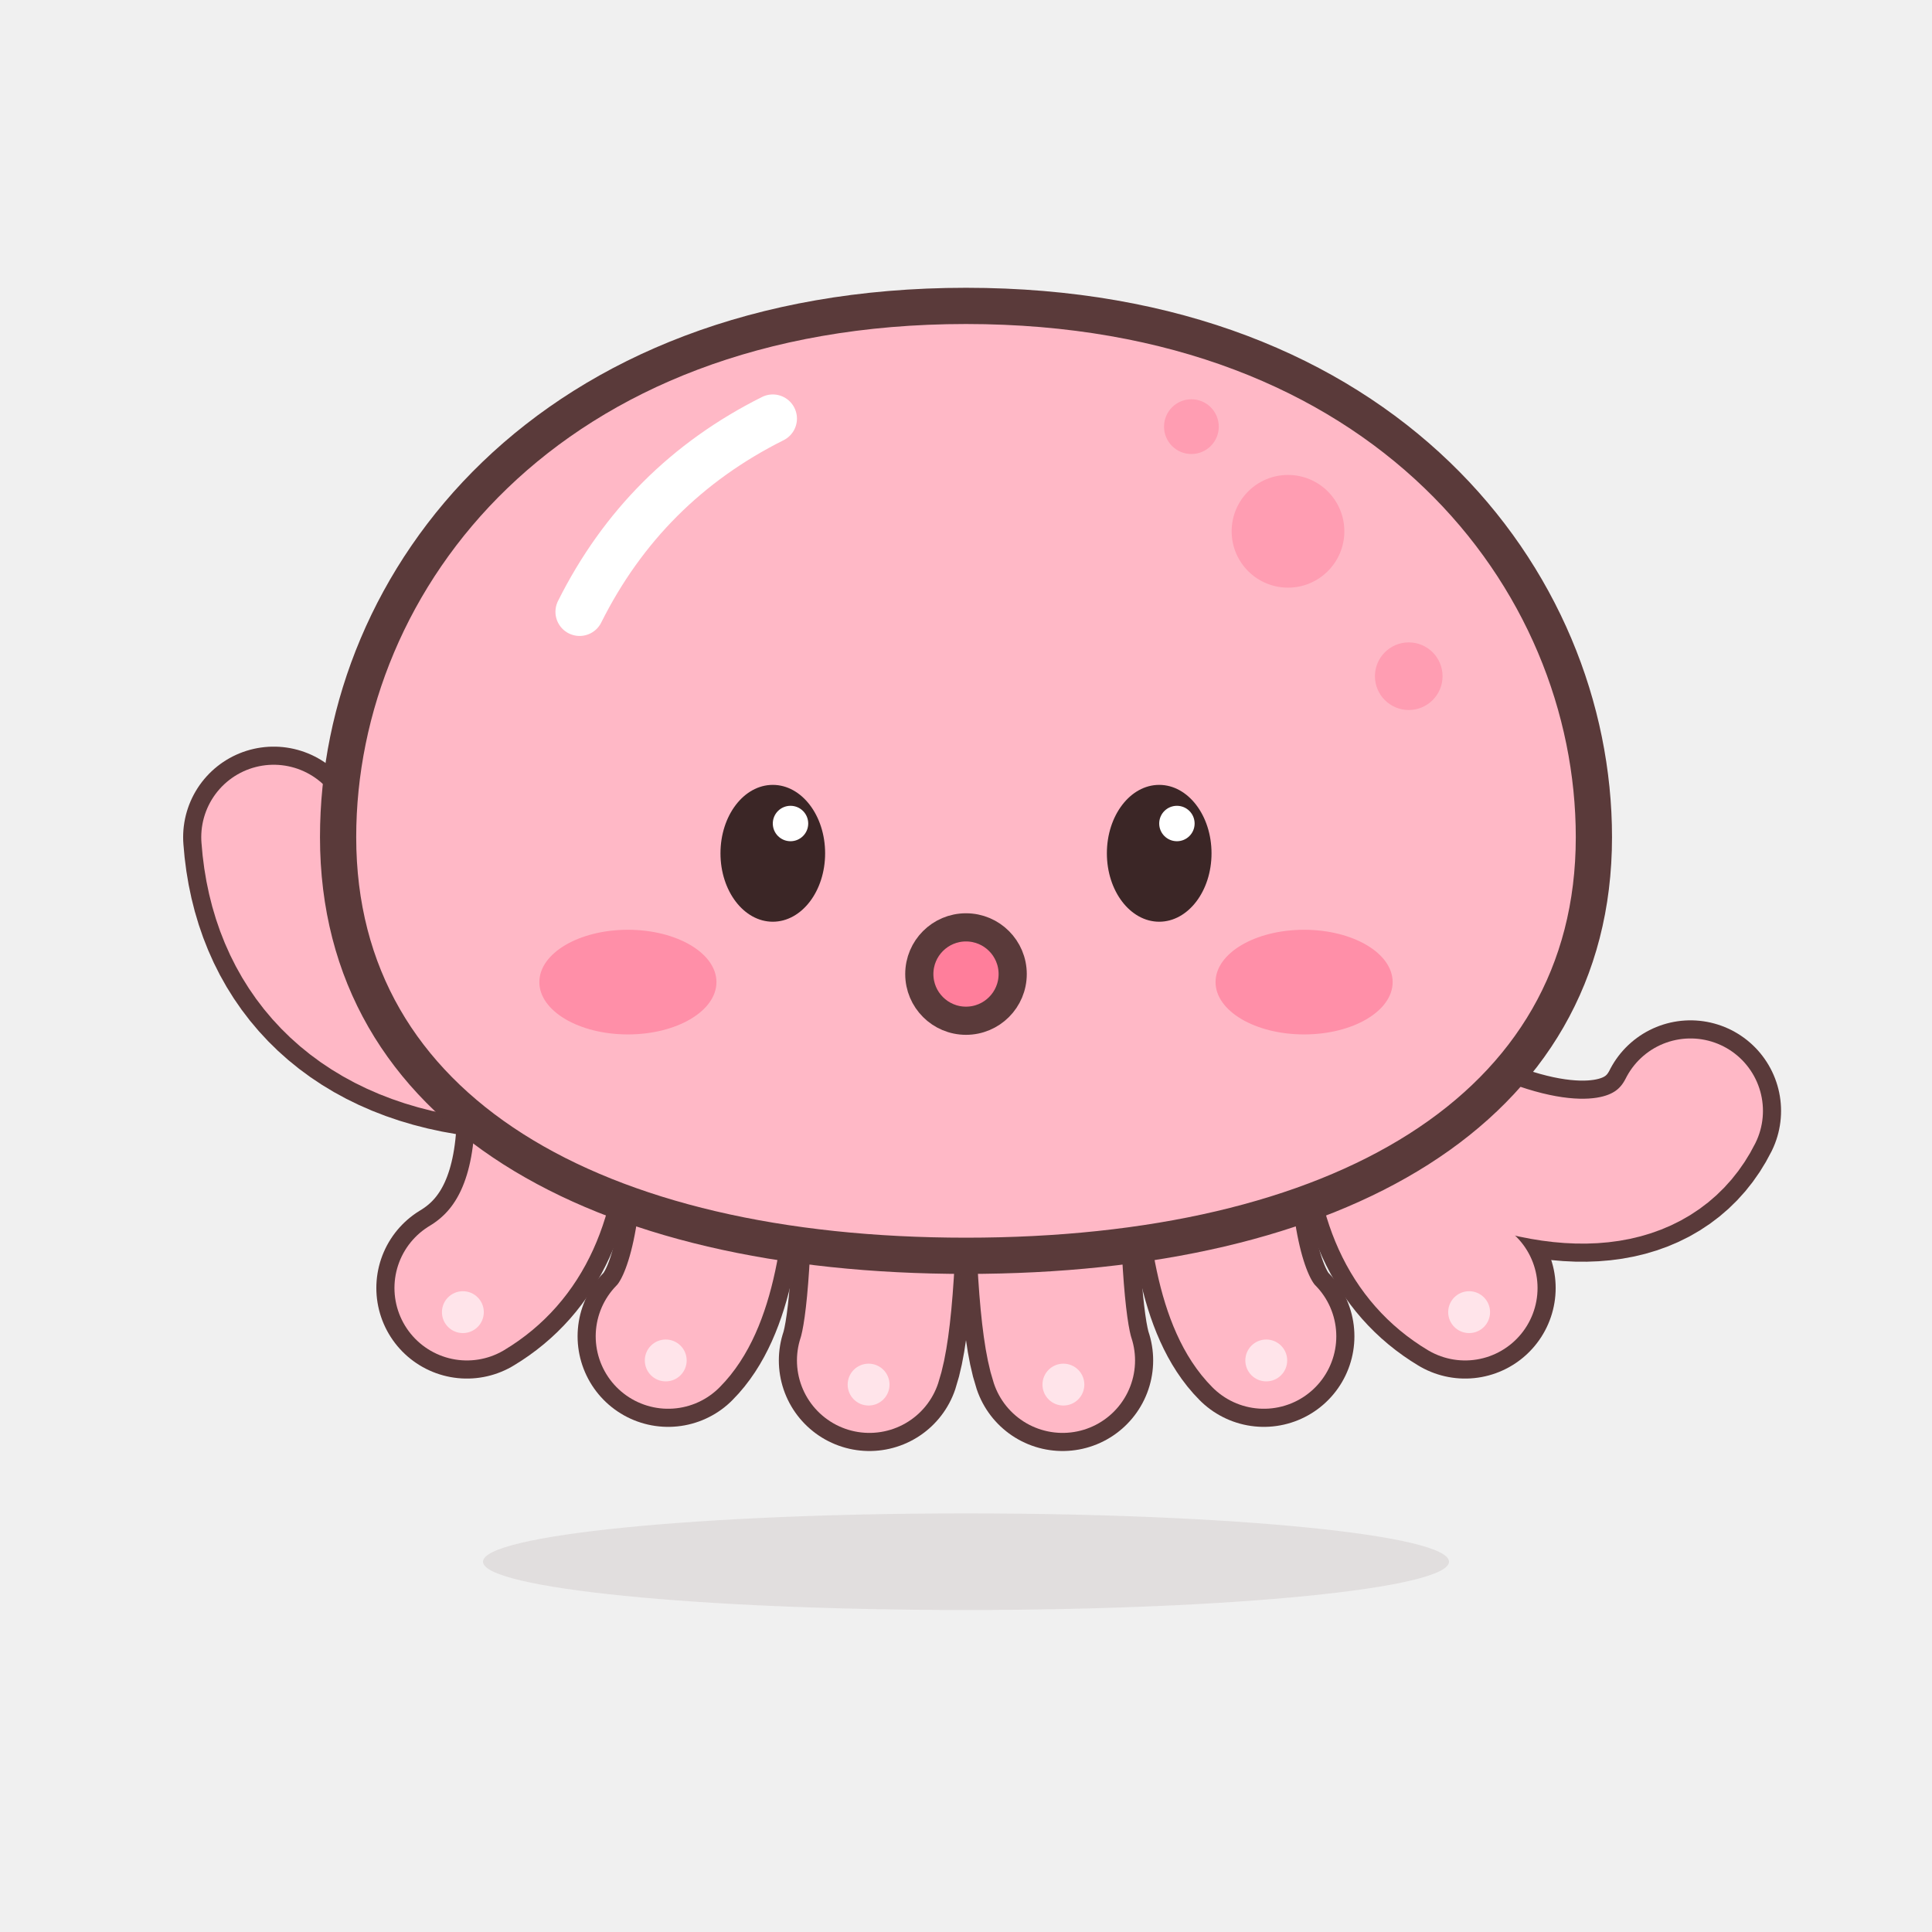
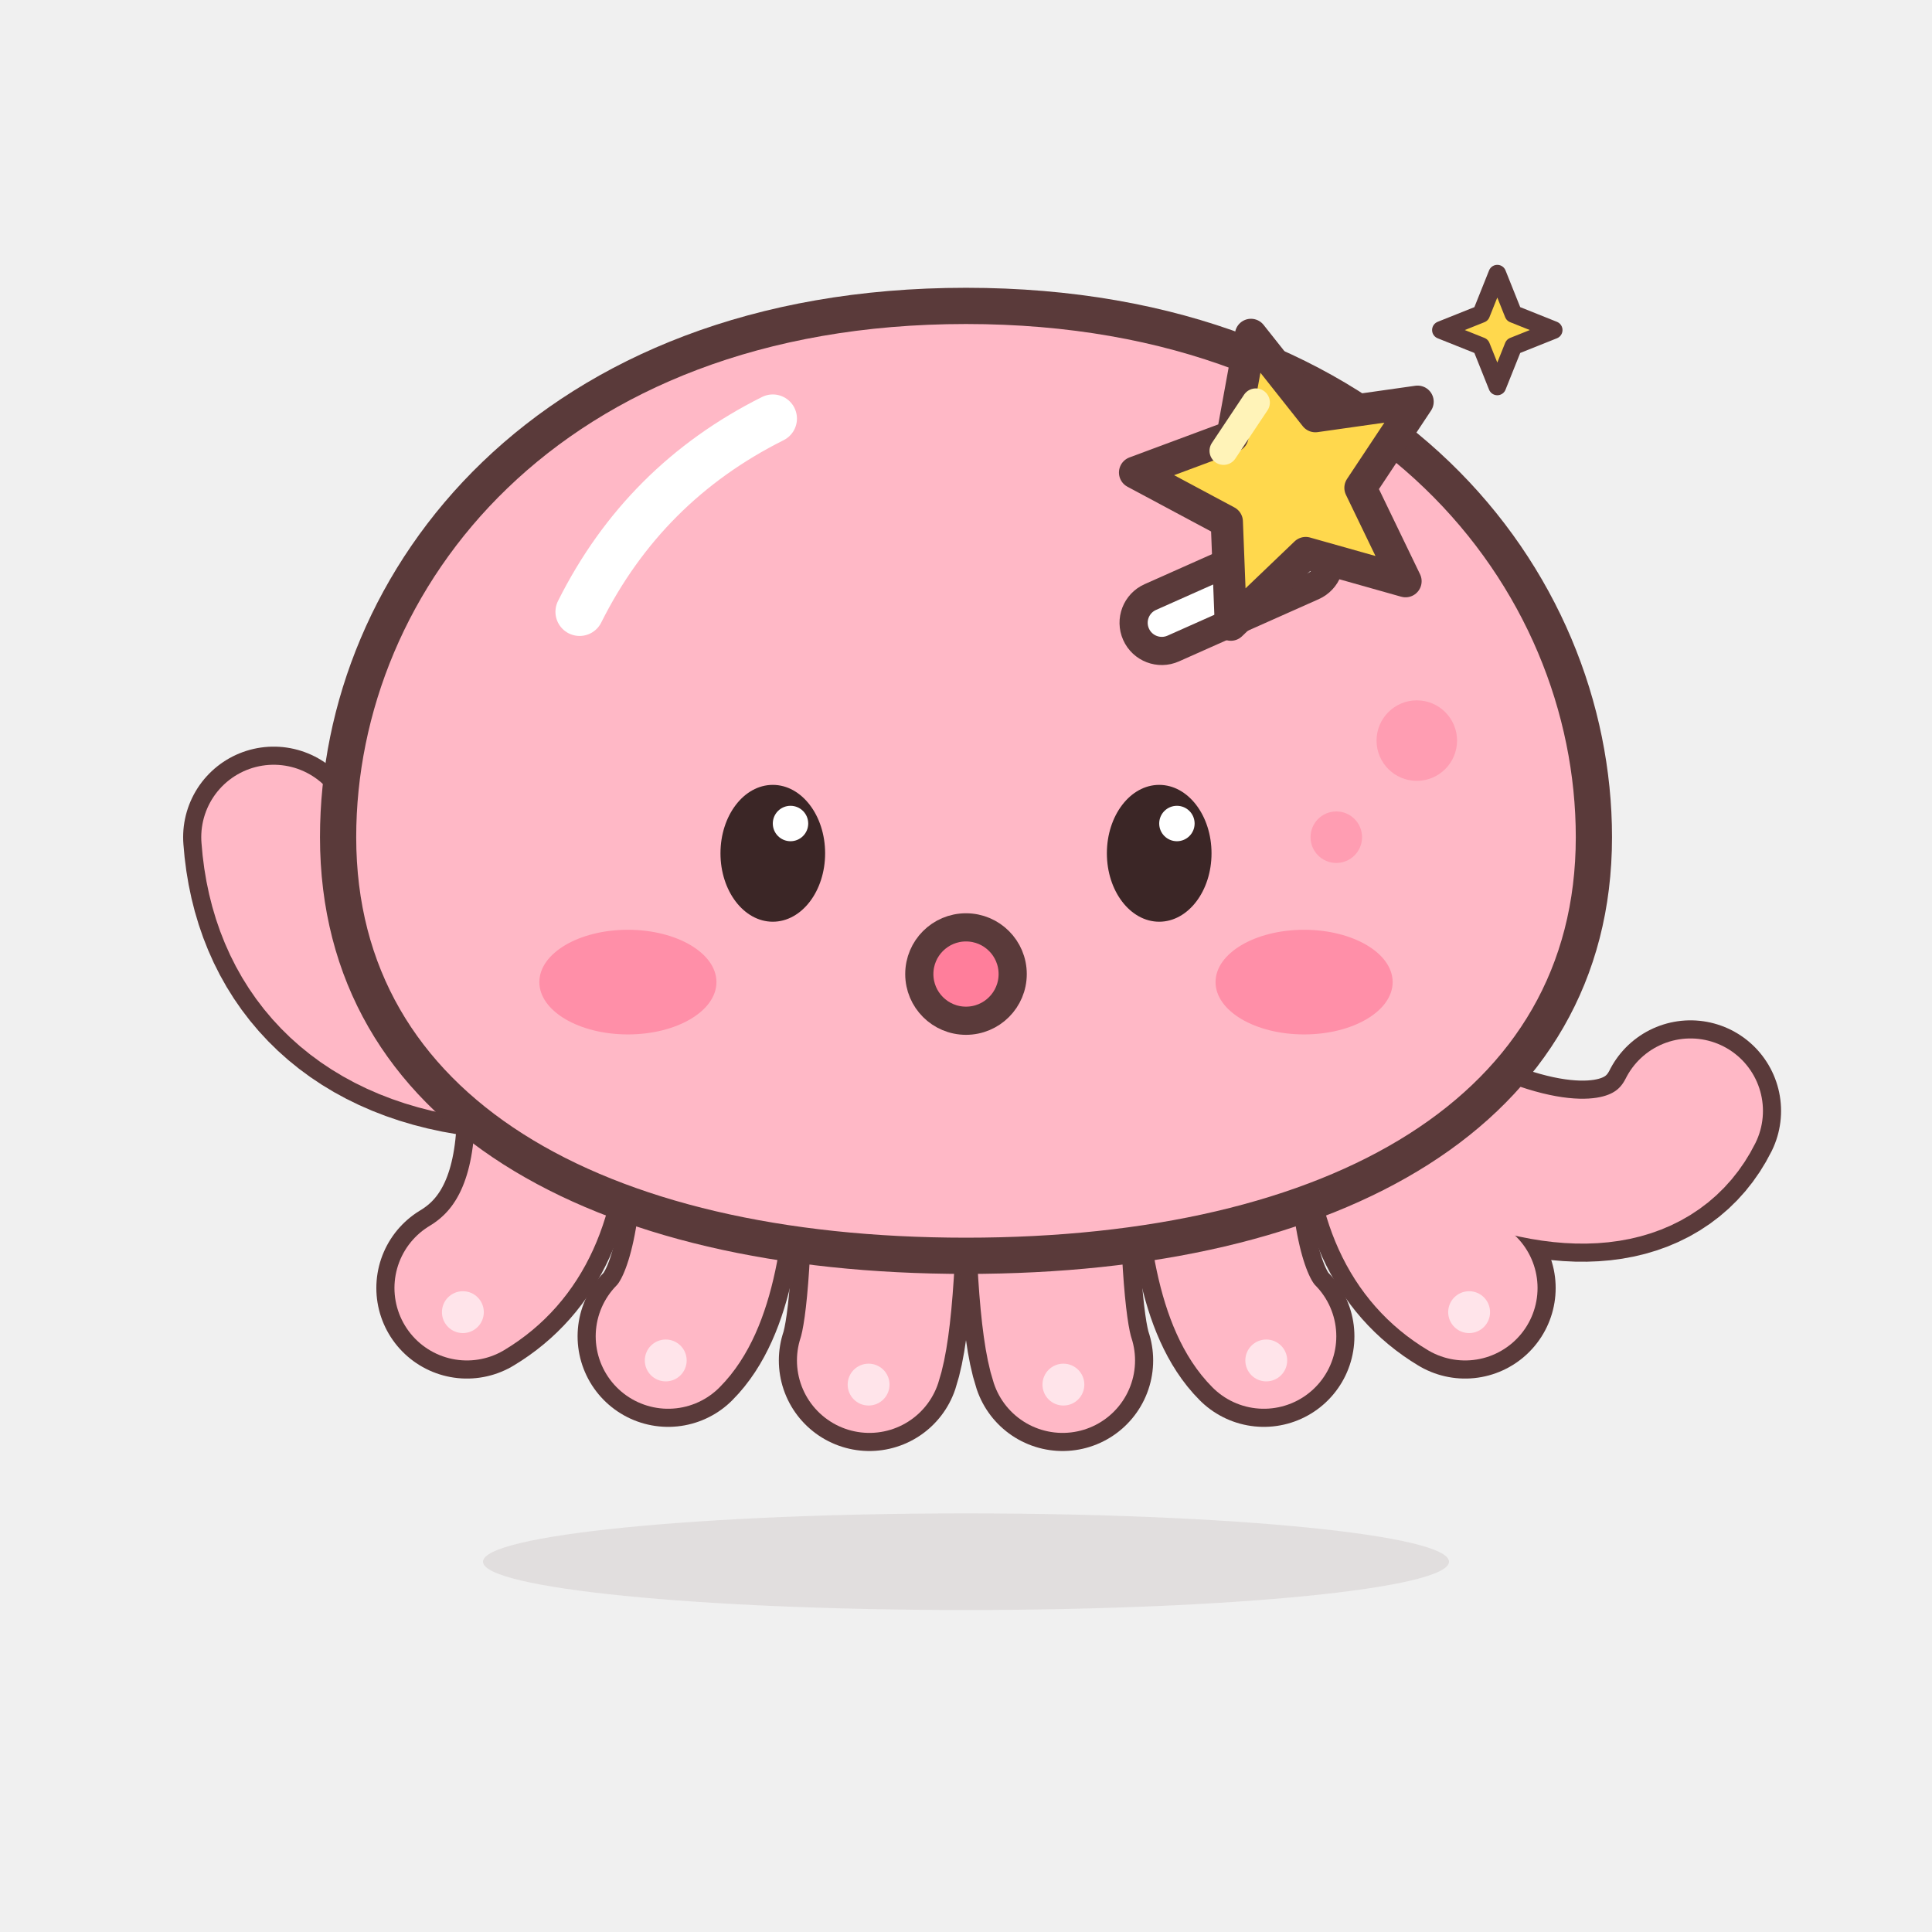
<svg xmlns="http://www.w3.org/2000/svg" viewBox="0 0 240 240" width="240" height="240">
  <ellipse cx="120" cy="194" rx="60" ry="6" fill="#5A3A3A" opacity="0.10" />
  <g fill="none" stroke-linecap="round" stroke-linejoin="round">
    <g stroke="#5A3A3A" stroke-width="22.5">
      <path d="M68 138 Q 68 154, 58 160" />
      <path d="M89 138 Q 89 160, 83 166" />
      <path d="M110 138 Q 110 163, 108 169" />
      <path d="M130 138 Q 130 163, 132 169" />
      <path d="M151 138 Q 151 160, 157 166" />
      <path d="M172 138 Q 172 154, 182 160" />
      <path d="M60 130 C 44 128, 35 118, 34 104" />
      <path d="M182 142 C 196 148, 206 146, 210 138" />
    </g>
    <g stroke="#FFB8C6" stroke-width="18">
      <path d="M68 138 Q 68 154, 58 160" />
      <path d="M89 138 Q 89 160, 83 166" />
      <path d="M110 138 Q 110 163, 108 169" />
      <path d="M130 138 Q 130 163, 132 169" />
      <path d="M151 138 Q 151 160, 157 166" />
      <path d="M172 138 Q 172 154, 182 160" />
      <path d="M60 130 C 44 128, 35 118, 34 104" />
      <path d="M182 142 C 196 148, 206 146, 210 138" />
    </g>
  </g>
  <g fill="#FFE4EA">
    <circle cx="57.5" cy="163" r="2.6" />
    <circle cx="82.7" cy="169" r="2.6" />
    <circle cx="107.9" cy="172" r="2.6" />
    <circle cx="132.1" cy="172" r="2.6" />
    <circle cx="157.3" cy="169" r="2.6" />
    <circle cx="182.5" cy="163" r="2.6" />
  </g>
  <path d="M120 38 C 172 38, 198 72, 198 104 C 198 138, 166 156, 120 156 C 74 156, 42 138, 42 104 C 42 72, 68 38, 120 38 Z" fill="#FFB8C6" stroke="#5A3A3A" stroke-width="4.5" />
  <g fill="#FF9DB2">
-     <circle cx="160" cy="66" r="7" />
-     <circle cx="175" cy="84" r="4.2" />
-     <circle cx="148" cy="53" r="3.4" />
+     <circle cx="176" cy="92" r="5" />
+     <circle cx="166" cy="104" r="3.2" />
  </g>
+   <rect x="140" y="70" width="26" height="7" rx="3.5" transform="rotate(-24 153 73.5)" fill="#FFFFFF" stroke="#5A3A3A" stroke-width="3.5" />
+   <polygon points="155.4,41.6 163.4,51.7 176.1,49.9 169.0,60.6 174.6,72.2 162.2,68.7 152.9,77.6 152.4,64.8 141.0,58.7 153.1,54.2" fill="#FFD84D" stroke="#5A3A3A" stroke-width="4" stroke-linejoin="round" />
+   <path d="M152 56 L 156 50" stroke="#FFF3B8" stroke-width="3.5" stroke-linecap="round" />
+   <path d="M186 34 l 2 5 5 2 -5 2 -2 5 -2 -5 -5 -2 5 -2 z" fill="#FFD84D" stroke="#5A3A3A" stroke-width="2.2" stroke-linejoin="round" />
  <path d="M72 76 Q 80 60, 96 52" fill="none" stroke="#FFFFFF" stroke-width="6" stroke-linecap="round" />
  <ellipse cx="78" cy="122" rx="11" ry="6.5" fill="#FF8FA8" />
  <ellipse cx="162" cy="122" rx="11" ry="6.5" fill="#FF8FA8" />
  <ellipse cx="96" cy="106" rx="6.5" ry="8.5" fill="#3B2626" />
  <ellipse cx="144" cy="106" rx="6.5" ry="8.5" fill="#3B2626" />
  <circle cx="98.2" cy="102.3" r="2.2" fill="#FFFFFF" />
  <circle cx="146.2" cy="102.3" r="2.2" fill="#FFFFFF" />
  <circle cx="120" cy="121" r="5.8" fill="#FF7E9B" stroke="#5A3A3A" stroke-width="3.5" />
</svg>
